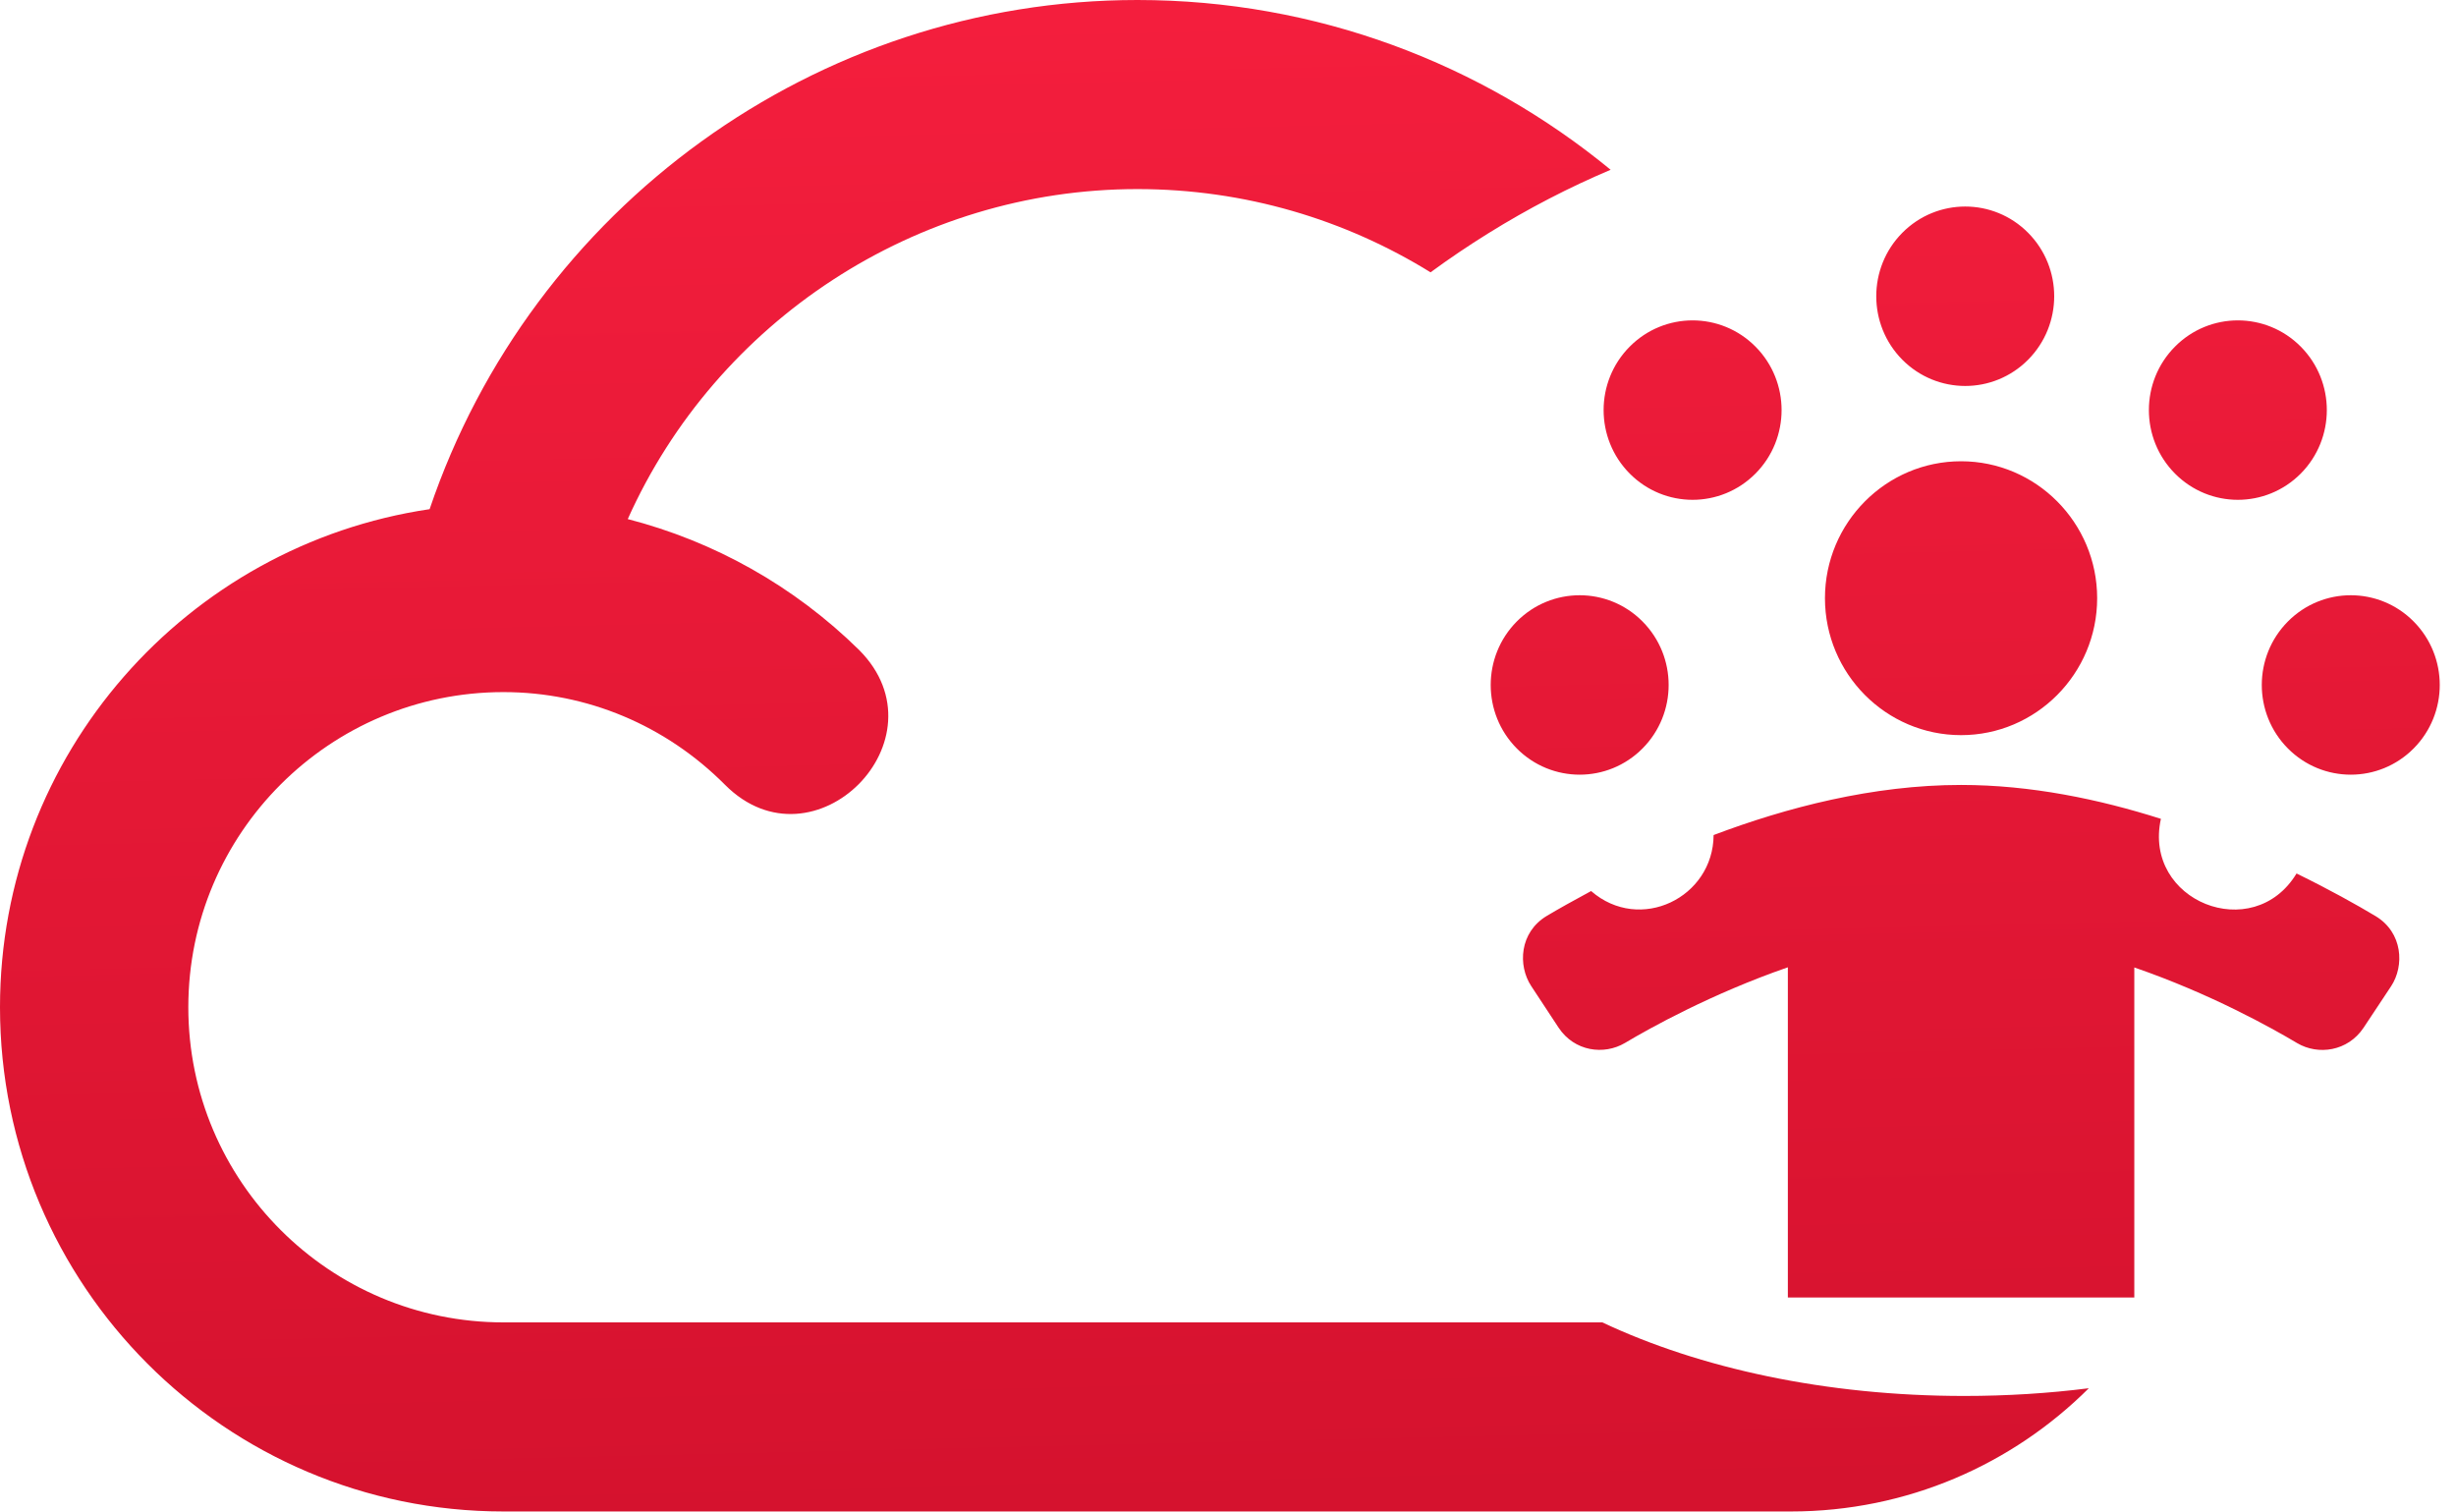
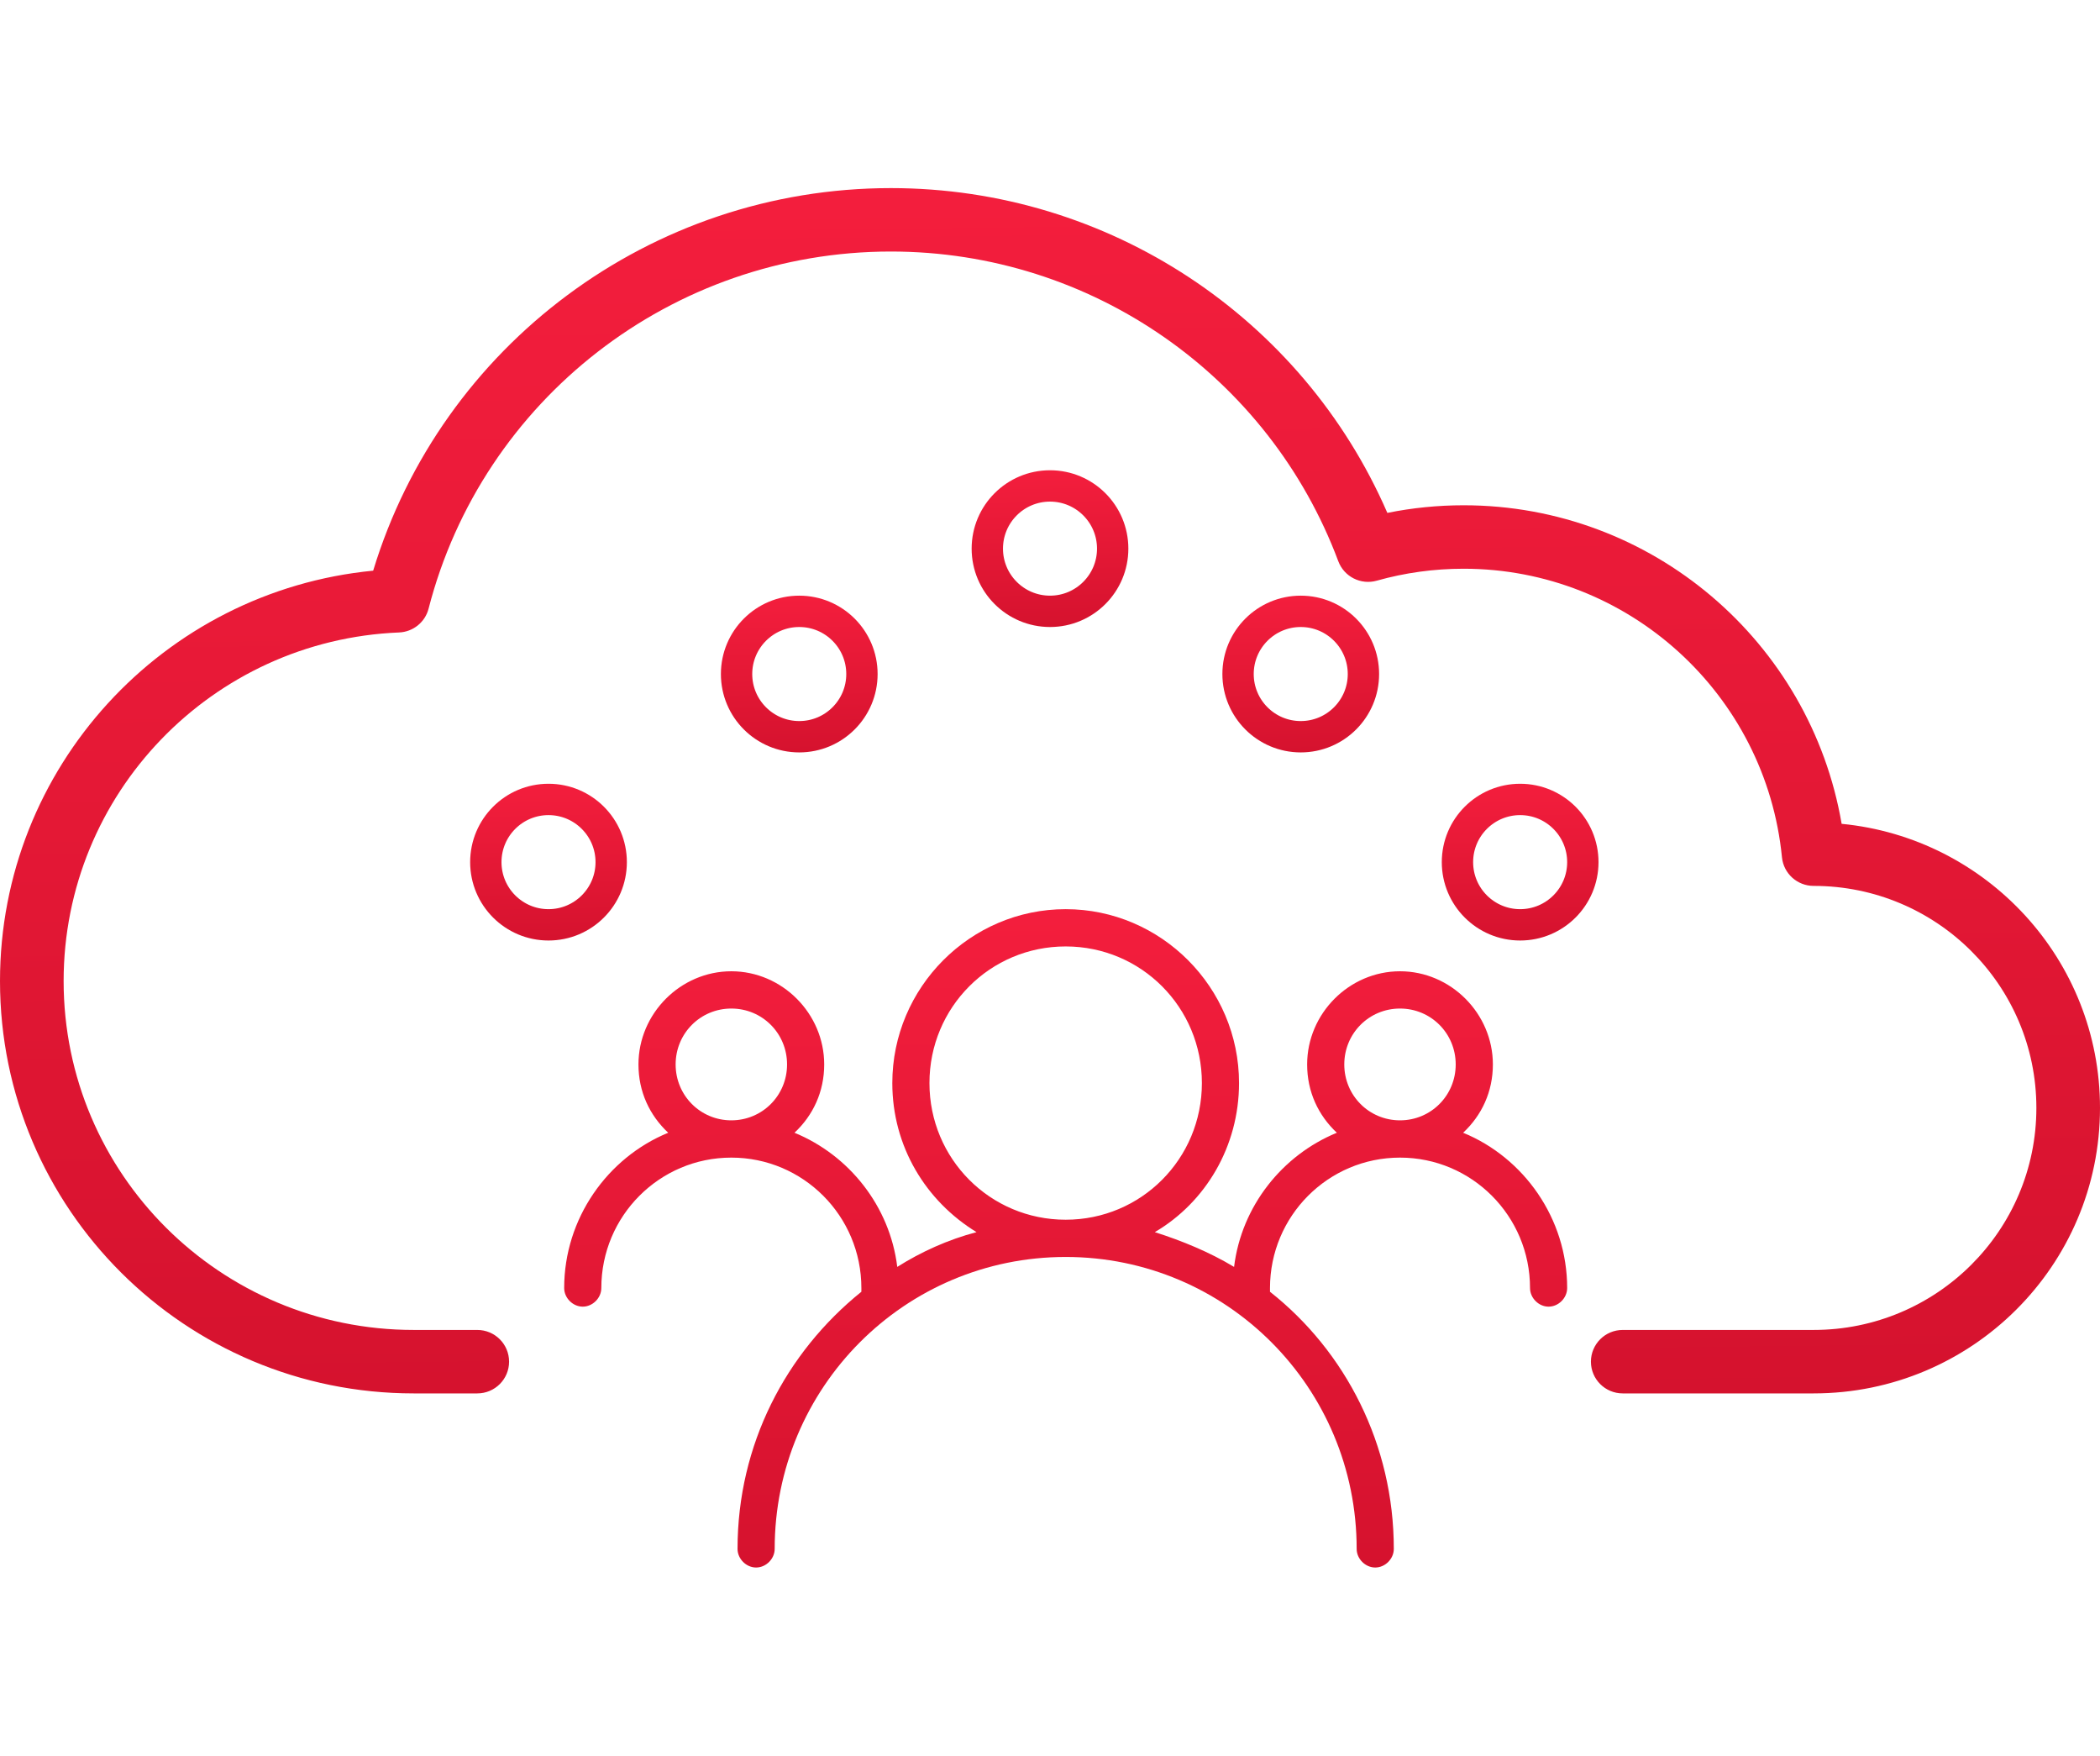
- <svg xmlns="http://www.w3.org/2000/svg" width="65" height="40" viewBox="0 0 65 40" fill="none">
-   <path fill-rule="evenodd" clip-rule="evenodd" d="M47.4 40C50.472 40 53.259 38.755 55.282 36.739C54.222 36.873 53.118 36.943 51.985 36.943C48.326 36.943 44.98 36.209 42.407 34.996H13.324C8.731 34.996 4.984 31.267 4.984 26.656C4.984 22.044 8.731 18.316 13.324 18.316C15.539 18.316 17.624 19.198 19.188 20.769C21.537 23.127 25.087 19.56 22.739 17.203C21.012 15.503 18.895 14.325 16.614 13.737C18.96 8.504 24.238 5.004 30.102 5.004C32.945 5.004 35.603 5.811 37.861 7.207C38.35 6.848 38.859 6.504 39.388 6.175C40.451 5.514 41.537 4.954 42.627 4.493C39.211 1.686 34.848 0 30.102 0C21.599 0 14.073 5.495 11.37 13.475C4.952 14.424 0 19.951 0 26.656C0 34.015 5.962 40 13.324 40H47.4ZM46.461 12.532C47.381 11.604 47.381 10.101 46.461 9.174C45.541 8.247 44.051 8.247 43.131 9.174C42.211 10.101 42.211 11.604 43.131 12.532C44.051 13.459 45.541 13.459 46.461 12.532ZM57.562 12.532C58.481 13.459 59.972 13.459 60.892 12.532C61.811 11.604 61.811 10.101 60.892 9.174C59.972 8.247 58.481 8.247 57.562 9.174C56.642 10.101 56.642 11.604 57.562 12.532ZM53.676 9.519C54.596 8.591 54.596 7.088 53.676 6.161C52.757 5.234 51.266 5.234 50.346 6.161C49.427 7.088 49.427 8.591 50.346 9.519C51.266 10.446 52.757 10.446 53.676 9.519ZM43.472 19.806C44.392 18.879 44.392 17.376 43.472 16.448C42.553 15.521 41.062 15.521 40.142 16.448C39.223 17.376 39.223 18.879 40.142 19.806C41.062 20.733 42.553 20.733 43.472 19.806ZM63.88 19.806C64.8 18.879 64.8 17.376 63.88 16.448C62.961 15.521 61.47 15.521 60.55 16.448C59.63 17.376 59.63 18.879 60.55 19.806C61.47 20.733 62.961 20.733 63.88 19.806ZM51.901 19.455C53.886 19.455 55.503 17.828 55.503 15.831C55.503 13.833 53.886 12.207 51.901 12.207C49.916 12.207 48.299 13.833 48.299 15.831C48.299 17.828 49.916 19.455 51.901 19.455ZM41.25 27.197C41.668 27.827 42.45 27.93 43.006 27.601C43.669 27.205 45.307 26.295 47.317 25.599V34.338H56.486V25.603C58.496 26.295 60.133 27.209 60.796 27.605C61.353 27.934 62.135 27.823 62.552 27.201L63.281 26.102C63.641 25.558 63.592 24.677 62.871 24.244C62.384 23.952 61.656 23.544 60.78 23.116C59.63 25.014 56.711 23.849 57.19 21.67C55.557 21.151 53.747 20.773 51.901 20.773C49.568 20.773 47.28 21.37 45.352 22.099C45.343 23.754 43.403 24.705 42.11 23.581C41.651 23.828 41.238 24.059 40.935 24.24C40.215 24.672 40.165 25.55 40.526 26.097L41.25 27.197Z" fill="url(#paint0_linear)" />
+ <svg xmlns="http://www.w3.org/2000/svg" width="67" height="56" viewBox="0 0 67 56" fill="none">
+   <rect width="67" height="56" fill="black" fill-opacity="0" />
+   <rect width="67" height="44" fill="black" fill-opacity="0" transform="translate(0 6)" />
+   <path d="M46.697 16.117C52.707 16.117 57.763 20.476 58.757 26.278C63.383 26.725 67 30.612 67 35.34C67 40.369 62.91 44.446 57.864 44.446H51.773C51.212 44.446 50.758 43.993 50.758 43.434C50.758 42.875 51.212 42.422 51.773 42.422H57.864C61.788 42.422 64.97 39.252 64.97 35.34C64.97 31.429 61.788 28.258 57.864 28.258C57.341 28.258 56.904 27.863 56.853 27.345C56.342 22.146 51.955 18.141 46.697 18.141C45.749 18.141 44.819 18.27 43.926 18.522C43.417 18.666 42.883 18.396 42.698 17.902C40.496 12.011 34.837 8.023 28.424 8.023C21.432 8.023 15.388 12.76 13.674 19.414C13.563 19.847 13.18 20.155 12.732 20.174C6.764 20.417 2.03 25.319 2.03 31.293C2.03 37.44 7.03 42.422 13.197 42.422H15.227C15.788 42.422 16.242 42.875 16.242 43.434C16.242 43.993 15.788 44.446 15.227 44.446H13.197C5.908 44.446 0 38.557 0 31.293C0 24.483 5.205 18.851 11.906 18.203C14.084 11.034 20.75 6 28.424 6C35.385 6 41.561 10.145 44.263 16.36C45.058 16.199 45.872 16.117 46.697 16.117Z" fill="url(#paint0_linear)" />
+   <path d="M46.681 36.132C47.274 35.577 47.63 34.825 47.63 33.953C47.63 32.328 46.286 30.981 44.667 30.981C43.047 30.981 41.704 32.328 41.704 33.953C41.704 34.825 42.059 35.577 42.652 36.132C40.914 36.845 39.61 38.47 39.373 40.411C38.583 39.936 37.714 39.579 36.844 39.302C38.464 38.351 39.531 36.568 39.531 34.547C39.531 31.496 37.042 29 34 29C30.958 29 28.469 31.496 28.469 34.547C28.469 36.568 29.536 38.311 31.156 39.302C30.247 39.54 29.378 39.936 28.627 40.411C28.39 38.47 27.086 36.845 25.348 36.132C25.941 35.577 26.296 34.825 26.296 33.953C26.296 32.328 24.953 30.981 23.333 30.981C21.714 30.981 20.37 32.328 20.37 33.953C20.37 34.825 20.726 35.577 21.319 36.132C19.383 36.925 18 38.866 18 41.085C18 41.402 18.276 41.679 18.593 41.679C18.909 41.679 19.185 41.402 19.185 41.085C19.185 38.787 21.042 36.925 23.333 36.925C25.625 36.925 27.482 38.787 27.482 41.085C27.482 41.124 27.482 41.164 27.482 41.204C25.072 43.145 23.531 46.077 23.531 49.406C23.531 49.723 23.807 50 24.123 50C24.439 50 24.716 49.723 24.716 49.406C24.716 44.255 28.864 40.094 34 40.094C39.136 40.094 43.284 44.255 43.284 49.406C43.284 49.723 43.56 50 43.877 50C44.193 50 44.469 49.723 44.469 49.406C44.469 46.077 42.928 43.106 40.519 41.204C40.519 41.164 40.519 41.124 40.519 41.085C40.519 38.787 42.375 36.925 44.667 36.925C46.958 36.925 48.815 38.787 48.815 41.085C48.815 41.402 49.091 41.679 49.407 41.679C49.724 41.679 50 41.402 50 41.085C50 38.866 48.617 36.925 46.681 36.132ZM21.556 33.953C21.556 32.962 22.346 32.17 23.333 32.17C24.321 32.17 25.111 32.962 25.111 33.953C25.111 34.943 24.321 35.736 23.333 35.736C22.346 35.736 21.556 34.943 21.556 33.953ZM29.654 34.547C29.654 32.13 31.59 30.189 34 30.189C36.41 30.189 38.346 32.13 38.346 34.547C38.346 36.964 36.41 38.906 34 38.906C31.59 38.906 29.654 36.964 29.654 34.547ZM42.889 33.953C42.889 32.962 43.679 32.17 44.667 32.17C45.654 32.17 46.444 32.962 46.444 33.953C46.444 34.943 45.654 35.736 44.667 35.736C43.679 35.736 42.889 34.943 42.889 33.953Z" fill="url(#paint1_linear)" />
+   <circle cx="17.5" cy="27.5" r="2" stroke="url(#paint2_linear)" />
+   <circle cx="25.5" cy="21.5" r="2" stroke="url(#paint3_linear)" />
+   <circle cx="33.5" cy="17.5" r="2" stroke="url(#paint4_linear)" />
+   <circle cx="41.5" cy="21.5" r="2" stroke="url(#paint5_linear)" />
+   <circle cx="48.5" cy="27.5" r="2" stroke="url(#paint6_linear)" />
  <defs>
-     <linearGradient id="paint0_linear" x2="1" gradientUnits="userSpaceOnUse" gradientTransform="translate(63.9044 -0.403915) scale(64.5699 40) rotate(88.8309)">
+     <linearGradient id="paint0_linear" x1="0" y1="6" x2="0.459" y2="45.225" gradientUnits="userSpaceOnUse">
+       <stop stop-color="#F41E3D" />
+       <stop offset="1" stop-color="#D5122E" />
+     </linearGradient>
+     <linearGradient id="paint1_linear" x1="18" y1="29" x2="18.287" y2="50.425" gradientUnits="userSpaceOnUse">
+       <stop stop-color="#F41E3D" />
+       <stop offset="1" stop-color="#D5122E" />
+     </linearGradient>
+     <linearGradient id="paint2_linear" x1="15" y1="25" x2="15.104" y2="30.1" gradientUnits="userSpaceOnUse">
+       <stop stop-color="#F41E3D" />
+       <stop offset="1" stop-color="#D5122E" />
+     </linearGradient>
+     <linearGradient id="paint3_linear" x1="23" y1="19" x2="23.104" y2="24.1" gradientUnits="userSpaceOnUse">
+       <stop stop-color="#F41E3D" />
+       <stop offset="1" stop-color="#D5122E" />
+     </linearGradient>
+     <linearGradient id="paint4_linear" x1="31" y1="15" x2="31.104" y2="20.1" gradientUnits="userSpaceOnUse">
+       <stop stop-color="#F41E3D" />
+       <stop offset="1" stop-color="#D5122E" />
+     </linearGradient>
+     <linearGradient id="paint5_linear" x1="39" y1="19" x2="39.104" y2="24.1" gradientUnits="userSpaceOnUse">
+       <stop stop-color="#F41E3D" />
+       <stop offset="1" stop-color="#D5122E" />
+     </linearGradient>
+     <linearGradient id="paint6_linear" x1="46" y1="25" x2="46.104" y2="30.1" gradientUnits="userSpaceOnUse">
      <stop stop-color="#F41E3D" />
      <stop offset="1" stop-color="#D5122E" />
    </linearGradient>
  </defs>
</svg>
